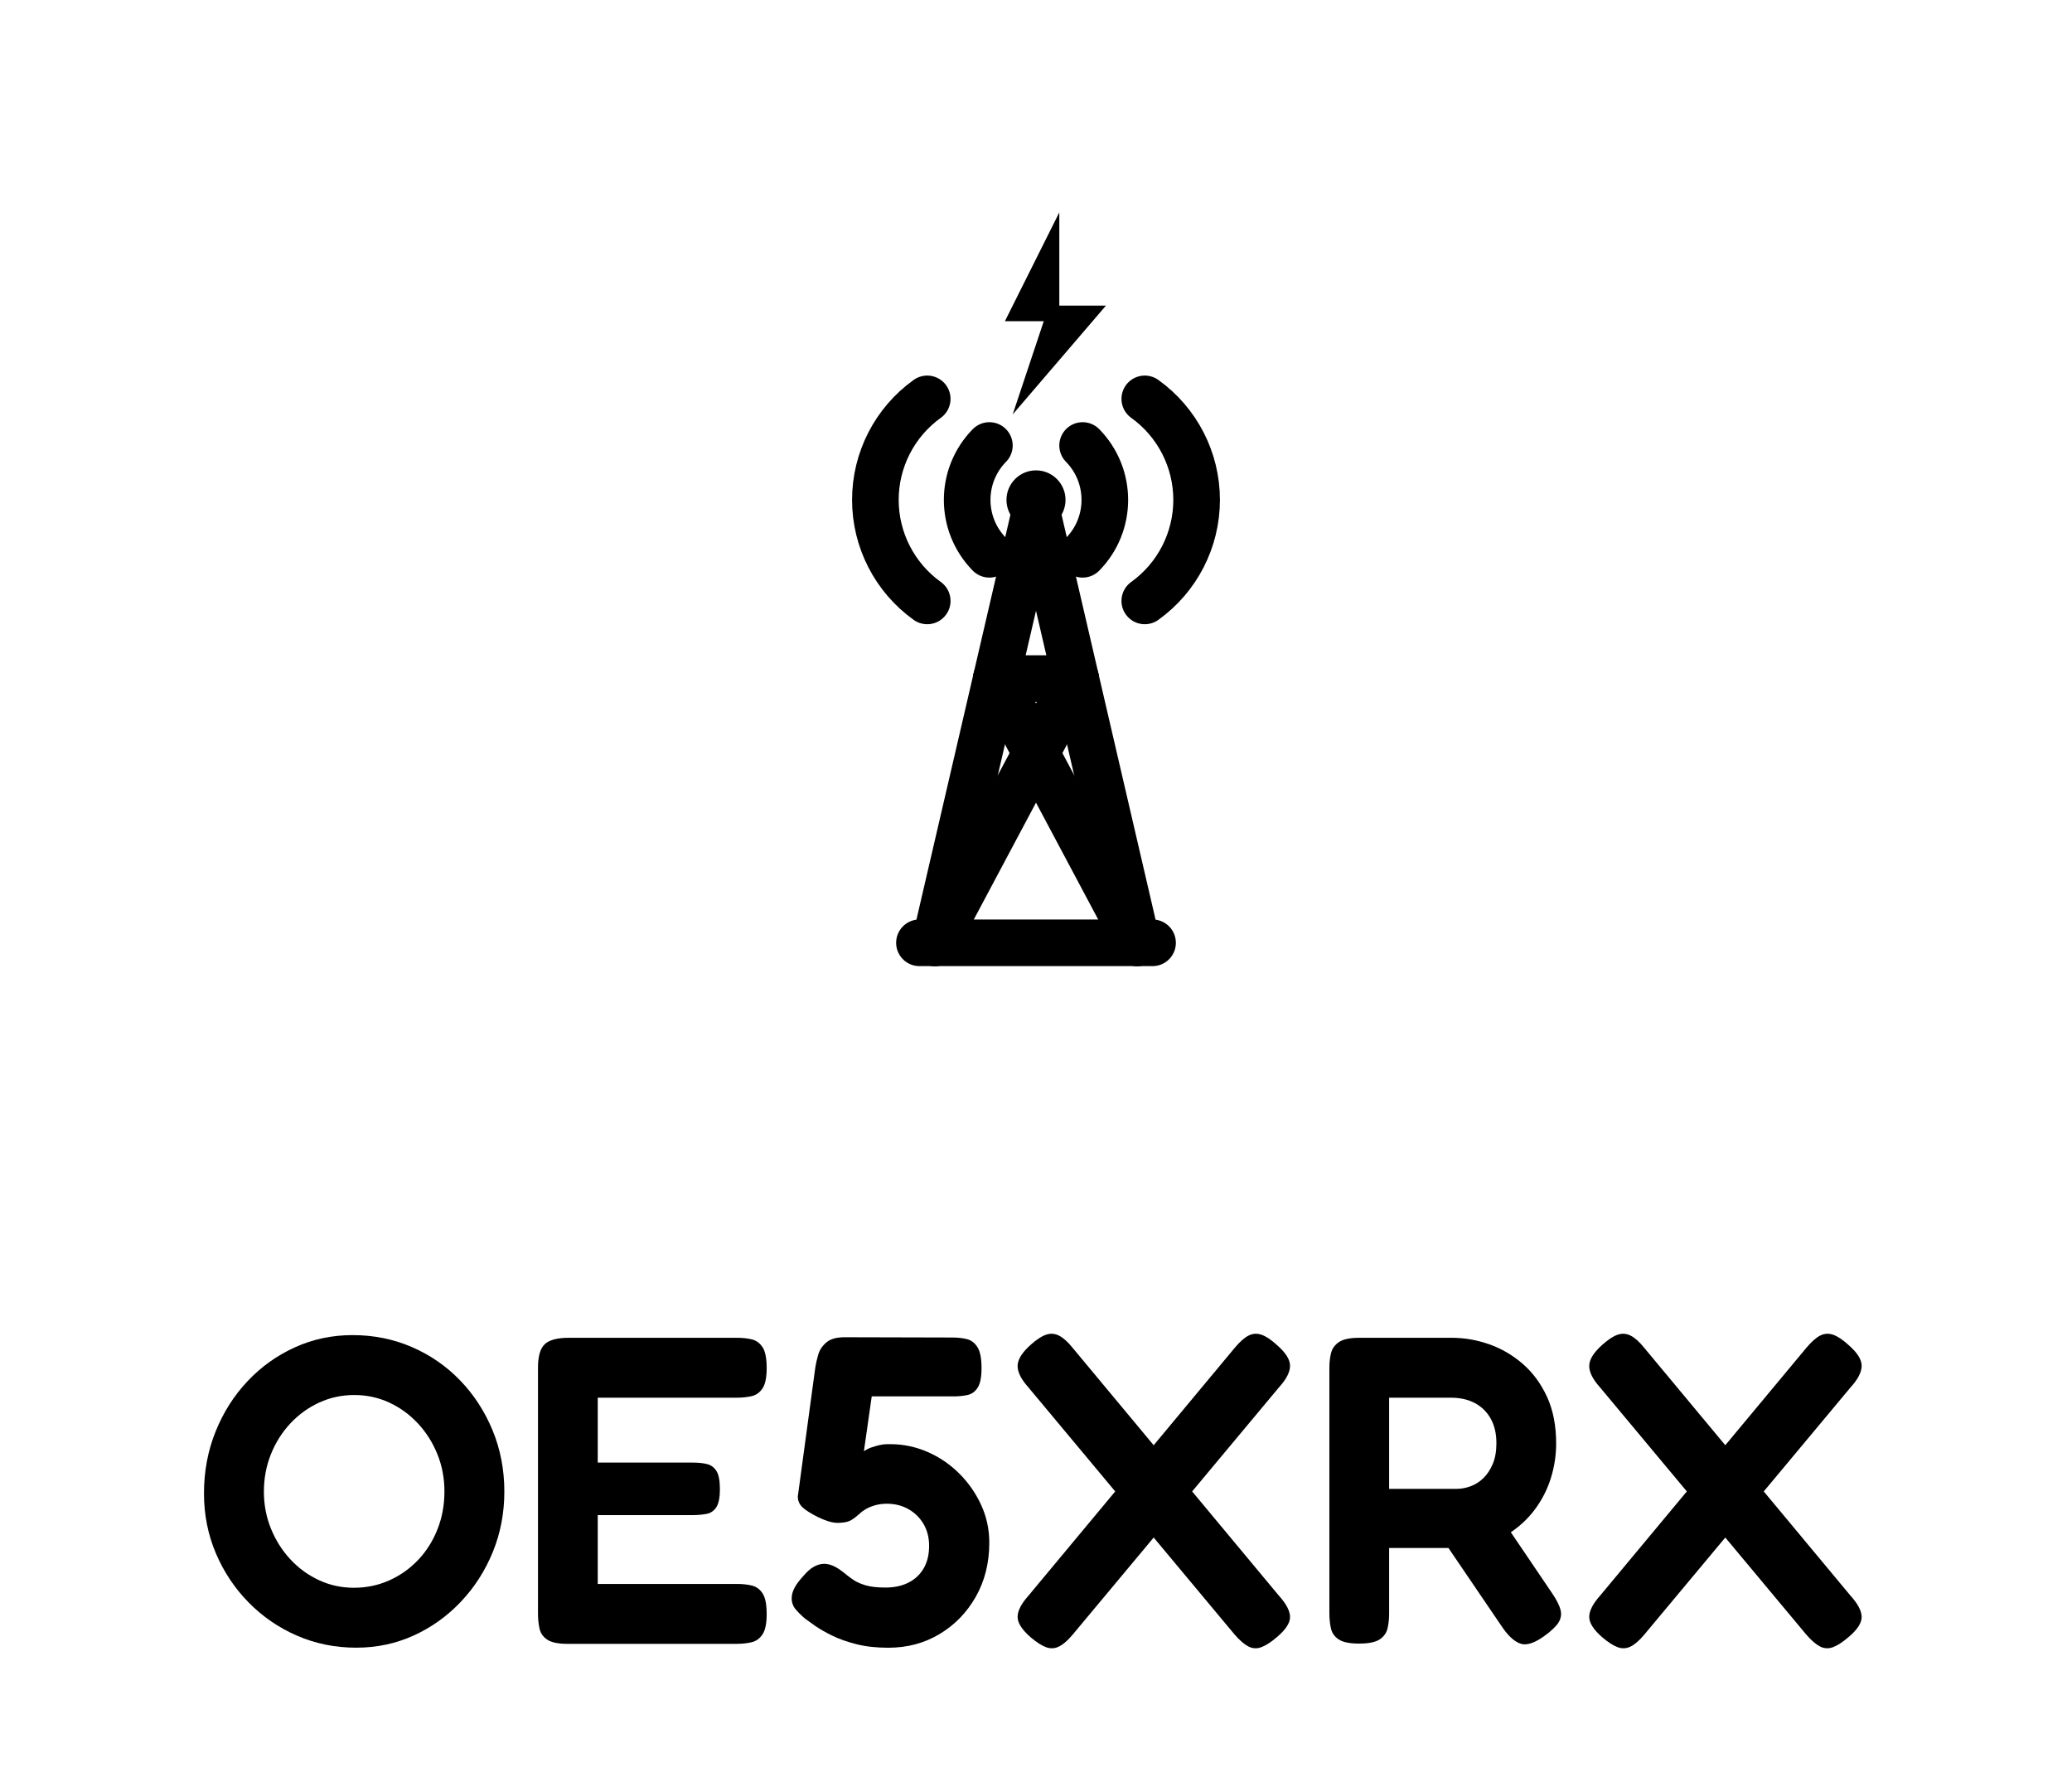
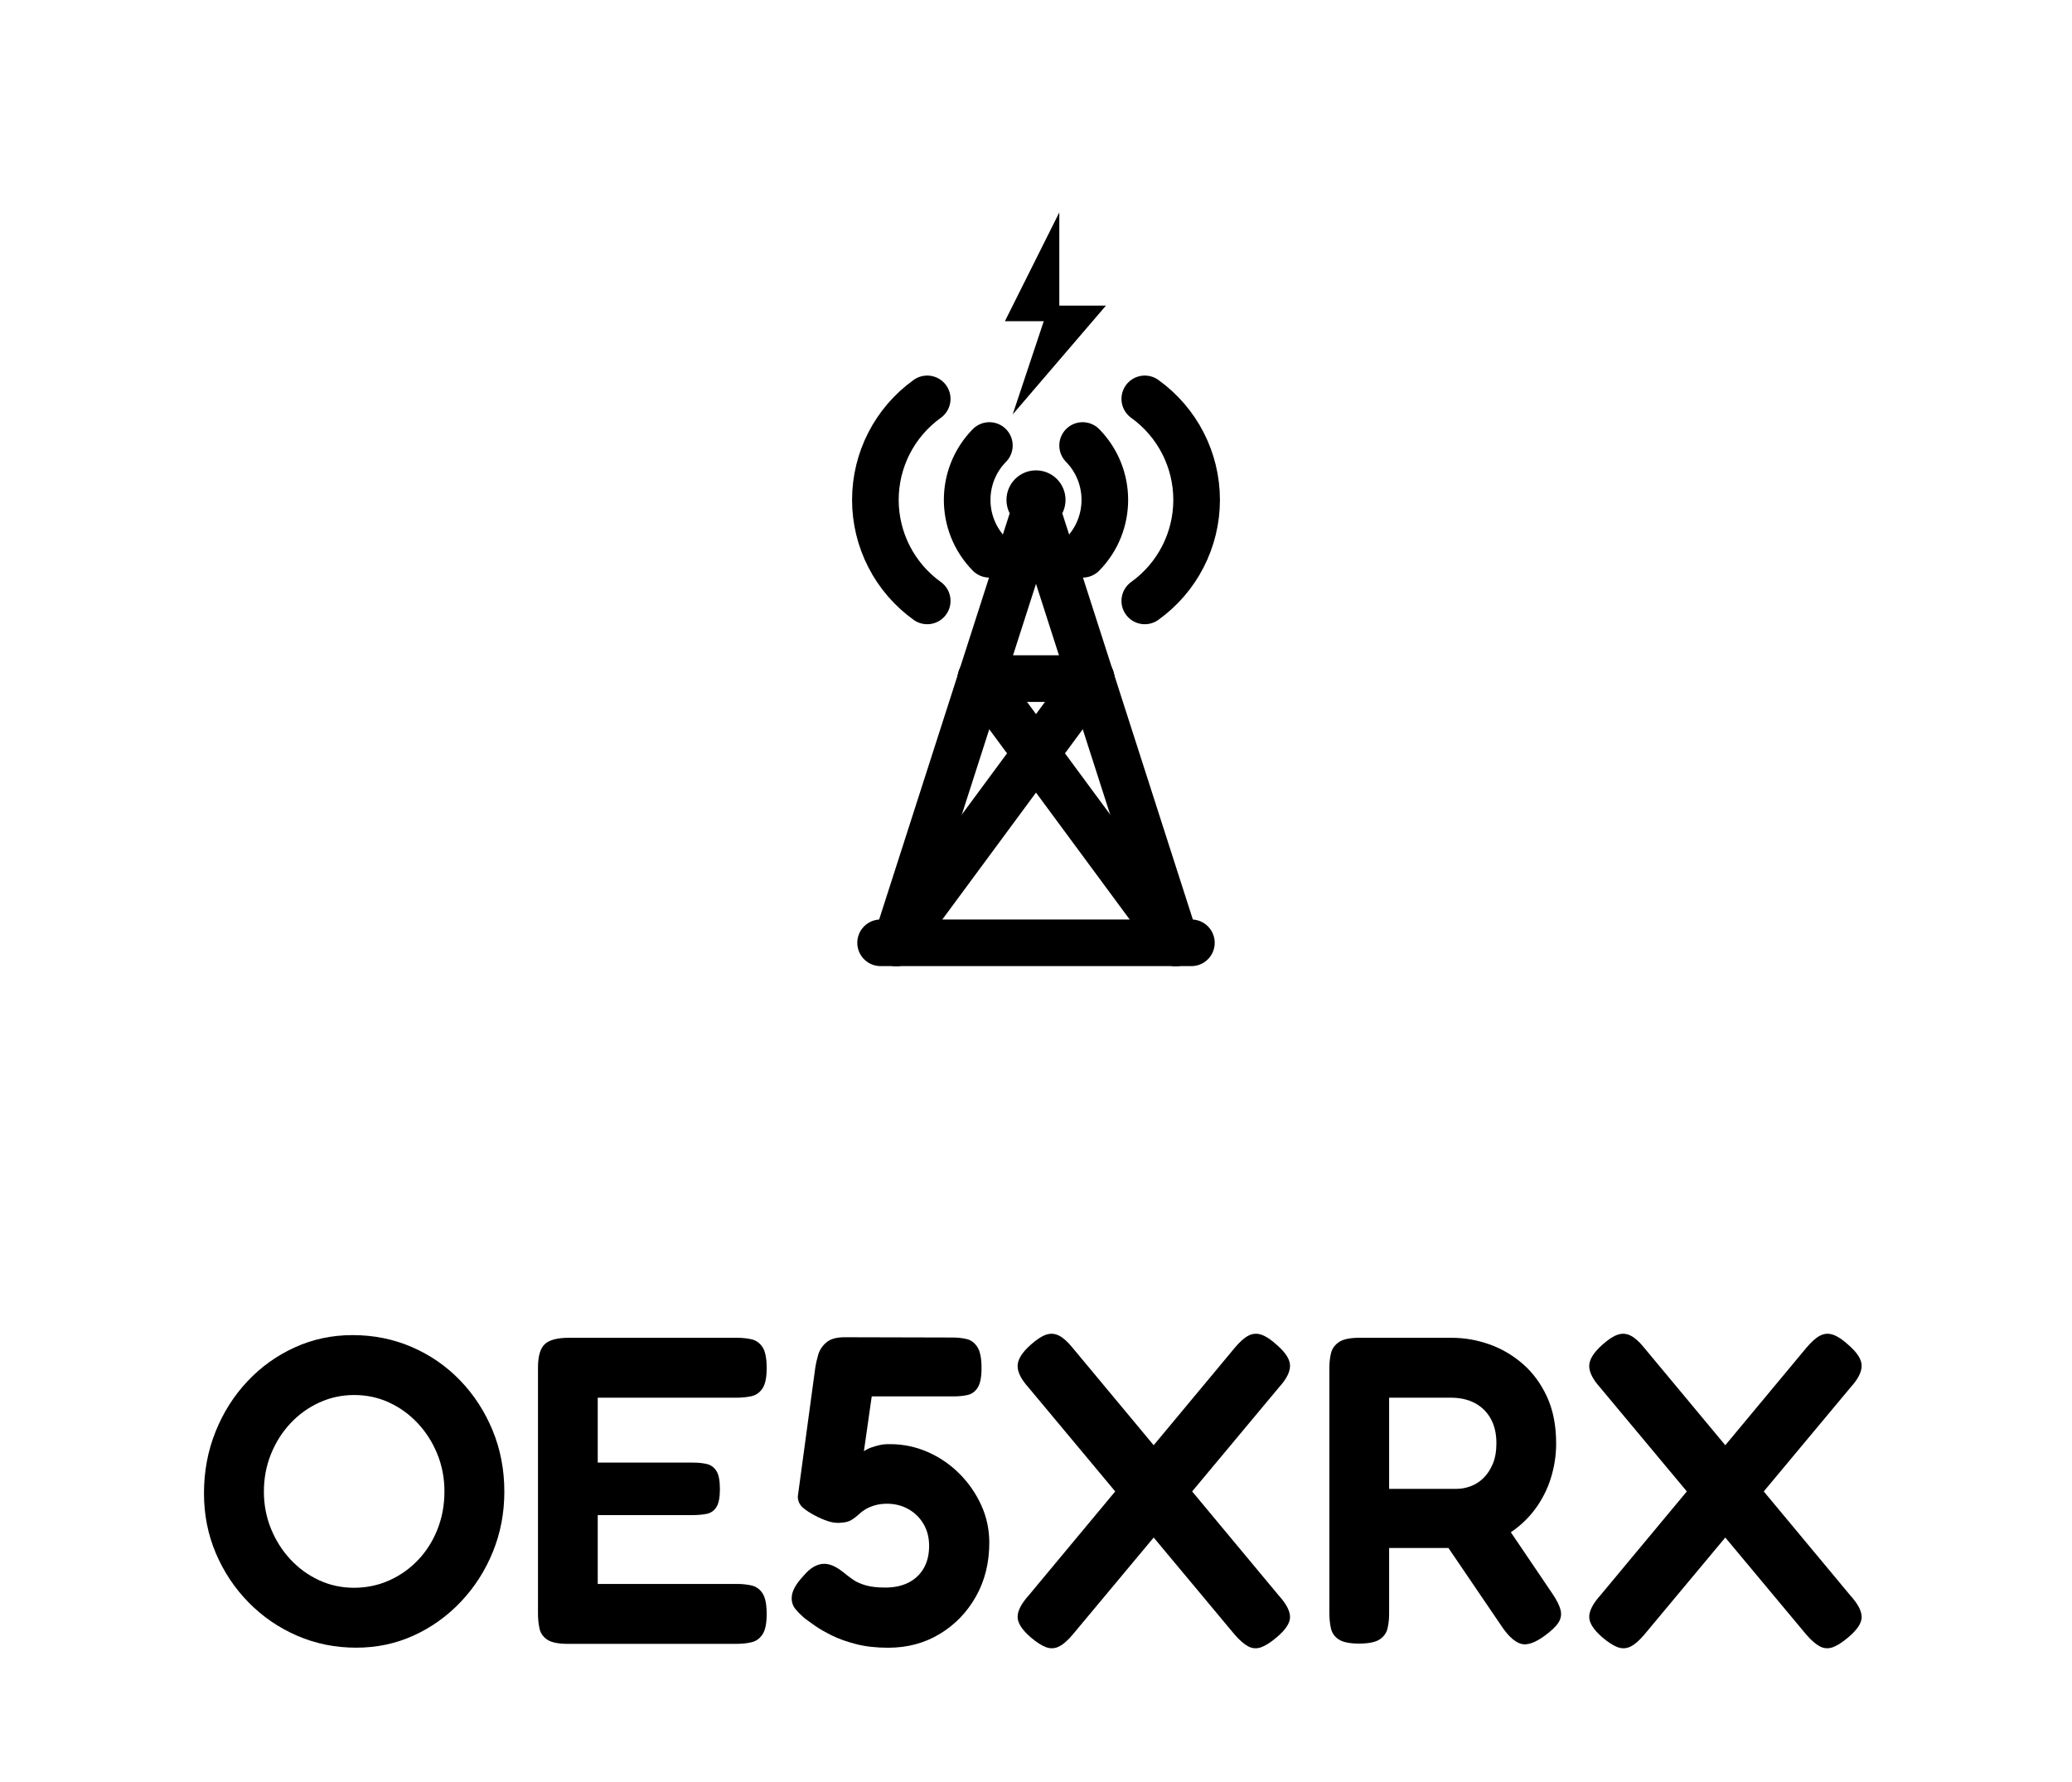
<svg xmlns="http://www.w3.org/2000/svg" viewBox="0 0 200 172" role="img" aria-label="OE5XRX">
  <g transform="translate(52, 10) scale(0.75)">
    <g fill="none" stroke="currentColor" stroke-width="6" stroke-linecap="round" stroke-linejoin="round">
      <path d="M58 44 a10 10 0 0 0 0 14" />
      <path d="M50 38 a16 16 0 0 0 0 26" />
      <path d="M70 44 a10 10 0 0 1 0 14" />
      <path d="M78 38 a16 16 0 0 1 0 26" />
-       <path d="M64 52 L51 108" />
-       <path d="M64 52 L77 108" />
-       <path d="M49 108 L79 108" />
-       <path d="M58.9 74 L69.1 74" />
-       <path d="M58.9 74 L77 108" />
-       <path d="M69.1 74 L51 108" />
+       <path d="M64 52 L46 108" />
+       <path d="M64 52 L82 108" />
+       <path d="M44 108 L84 108" />
+       <path d="M56.9 74 L71.1 74" />
+       <path d="M56.9 74 L82 108" />
+       <path d="M71.1 74 L46 108" />
    </g>
    <circle cx="64" cy="51" r="3.8" fill="currentColor" />
    <path d="M67 14 L60 28 L65 28 L61 40 L73 26 L67 26 Z" fill="currentColor" />
  </g>
  <g transform="translate(12, 120) scale(0.4889)">
    <path fill="currentColor" d="M45.8 79.843Q39.566 79.843 34.123 77.483Q28.679 75.123 24.548 70.921Q20.416 66.719 18.072 61.2Q15.728 55.681 15.728 49.374Q15.728 42.891 18.004 37.212Q20.28 31.534 24.307 27.253Q28.334 22.973 33.662 20.553Q38.99 18.133 45.067 18.133Q51.32 18.133 56.764 20.487Q62.209 22.841 66.292 27.07Q70.375 31.298 72.702 36.922Q75.029 42.545 75.029 49.042Q75.029 55.364 72.756 60.939Q70.482 66.514 66.437 70.783Q62.391 75.052 57.115 77.448Q51.838 79.843 45.8 79.843ZM45.336 68.015Q49.051 68.015 52.308 66.557Q55.565 65.099 58.011 62.517Q60.458 59.936 61.83 56.466Q63.202 52.995 63.202 49.001Q63.202 45.073 61.803 41.627Q60.404 38.181 57.941 35.546Q55.478 32.91 52.268 31.436Q49.058 29.961 45.398 29.961Q41.739 29.961 38.509 31.436Q35.279 32.91 32.817 35.529Q30.354 38.149 28.955 41.619Q27.556 45.089 27.556 49.045Q27.556 52.936 28.972 56.393Q30.388 59.849 32.834 62.458Q35.279 65.067 38.482 66.541Q41.685 68.015 45.336 68.015Z" />
    <path fill="currentColor" d="M87.527 79.087Q84.74 79.087 83.503 78.261Q82.267 77.435 81.969 76.047Q81.672 74.659 81.672 73.114V24.55Q81.672 21.19 83.006 19.926Q84.34 18.663 87.786 18.663H120.969Q122.568 18.663 123.885 18.976Q125.203 19.289 126.013 20.526Q126.823 21.763 126.823 24.636Q126.823 27.423 125.997 28.66Q125.171 29.896 123.826 30.193Q122.481 30.49 120.882 30.49H93.468V43.301H112.241Q113.84 43.301 115.023 43.588Q116.205 43.874 116.897 44.949Q117.588 46.023 117.588 48.572Q117.588 50.981 116.897 52.083Q116.205 53.185 114.952 53.428Q113.699 53.671 112.068 53.671H93.468V67.259H120.969Q122.568 67.259 123.885 67.573Q125.203 67.886 126.013 69.123Q126.823 70.359 126.823 73.2Q126.823 75.987 125.997 77.224Q125.171 78.461 123.826 78.774Q122.481 79.087 120.882 79.087Z" />
    <path fill="currentColor" d="M150.814 79.854Q147.303 79.854 144.549 79.157Q141.795 78.461 139.758 77.462Q137.722 76.462 136.399 75.539Q135.076 74.615 134.428 74.129Q133.326 73.2 132.543 72.271Q131.76 71.342 131.76 70.089Q131.76 69.096 132.311 68.042Q132.862 66.989 134.082 65.672Q135.119 64.429 136.151 63.857Q137.182 63.284 138.176 63.284Q139.083 63.284 140.099 63.754Q141.114 64.224 142.626 65.488Q143.145 65.909 144.009 66.498Q144.873 67.087 146.358 67.529Q147.843 67.972 150.263 67.972Q152.92 67.972 154.854 66.979Q156.787 65.985 157.84 64.143Q158.894 62.301 158.894 59.741Q158.894 57.3 157.797 55.432Q156.701 53.563 154.811 52.493Q152.92 51.424 150.555 51.424Q149.291 51.424 148.216 51.732Q147.141 52.04 146.364 52.504Q145.586 52.969 145.111 53.444Q144.376 54.125 143.593 54.611Q142.81 55.097 141.6 55.162Q140.563 55.291 139.472 55.021Q138.381 54.751 136.923 54.049Q134.773 52.969 133.871 52.105Q132.97 51.24 132.97 49.988L136.426 24.506Q136.599 23.372 137.004 21.984Q137.409 20.596 138.63 19.559Q139.85 18.522 142.367 18.555L163.484 18.609Q165.05 18.609 166.336 18.922Q167.621 19.235 168.431 20.499Q169.242 21.763 169.242 24.658Q169.242 27.304 168.485 28.498Q167.729 29.691 166.471 29.961Q165.213 30.231 163.754 30.231H147.563L146.018 41.065Q146.698 40.59 147.492 40.315Q148.286 40.039 149.086 39.85Q149.885 39.661 150.663 39.661H151.192Q155.059 39.661 158.58 41.195Q162.102 42.729 164.834 45.451Q167.567 48.173 169.171 51.673Q170.775 55.172 170.775 59.104Q170.775 65.056 168.14 69.733Q165.504 74.41 160.994 77.132Q156.485 79.854 150.814 79.854Z" />
    <path fill="currentColor" d="M227.506 77.802Q225.756 79.292 224.438 79.762Q223.12 80.232 221.9 79.589Q220.679 78.947 219.21 77.251L178.466 28.417Q176.36 26.073 176.365 24.215Q176.371 22.357 178.898 20.088Q180.648 18.511 181.966 18.058Q183.284 17.604 184.531 18.231Q185.779 18.857 187.194 20.607L227.938 69.56Q230.131 71.98 230.152 73.773Q230.174 75.566 227.506 77.802ZM178.952 77.802Q176.371 75.566 176.365 73.773Q176.36 71.98 178.52 69.56L219.264 20.607Q220.733 18.857 221.954 18.231Q223.174 17.604 224.508 18.058Q225.842 18.511 227.56 20.088Q230.174 22.357 230.152 24.215Q230.131 26.073 227.992 28.417L187.248 77.251Q185.833 78.947 184.585 79.589Q183.338 80.232 182.02 79.762Q180.702 79.292 178.952 77.802Z" />
    <path fill="currentColor" d="M243.773 79.033Q240.986 79.033 239.749 78.207Q238.513 77.381 238.216 75.993Q237.919 74.605 237.919 73.06V24.517Q237.919 23.005 238.248 21.676Q238.577 20.348 239.814 19.505Q241.051 18.663 243.859 18.663H262.071Q265.841 18.663 269.497 19.953Q273.154 21.244 276.135 23.847Q279.116 26.451 280.904 30.355Q282.691 34.26 282.691 39.542Q282.691 43.031 281.638 46.391Q280.585 49.75 278.473 52.575Q276.362 55.399 273.218 57.403Q270.075 59.407 265.862 60.163H249.714V73.146Q249.714 74.691 249.401 76.036Q249.087 77.381 247.851 78.207Q246.614 79.033 243.773 79.033ZM280.401 77.51Q277.55 79.573 275.805 79.093Q274.061 78.612 272.214 76.03L257.351 54.168L270.594 52.407L281.925 69.139Q283.232 71.062 283.561 72.401Q283.89 73.74 283.134 74.907Q282.378 76.074 280.401 77.51ZM249.714 48.486H263.043Q264.404 48.486 265.808 47.973Q267.213 47.46 268.341 46.353Q269.47 45.246 270.183 43.55Q270.896 41.854 270.896 39.456Q270.896 36.669 269.789 34.66Q268.682 32.651 266.673 31.571Q264.663 30.49 261.898 30.49H249.714Z" />
    <path fill="currentColor" d="M340.362 77.802Q338.612 79.292 337.294 79.762Q335.976 80.232 334.755 79.589Q333.535 78.947 332.066 77.251L291.322 28.417Q289.216 26.073 289.221 24.215Q289.226 22.357 291.754 20.088Q293.504 18.511 294.822 18.058Q296.14 17.604 297.387 18.231Q298.635 18.857 300.05 20.607L340.794 69.56Q342.986 71.98 343.008 73.773Q343.03 75.566 340.362 77.802ZM291.808 77.802Q289.226 75.566 289.221 73.773Q289.216 71.98 291.376 69.56L332.12 20.607Q333.589 18.857 334.809 18.231Q336.03 17.604 337.364 18.058Q338.698 18.511 340.416 20.088Q343.03 22.357 343.008 24.215Q342.986 26.073 340.848 28.417L300.104 77.251Q298.689 78.947 297.441 79.589Q296.194 80.232 294.876 79.762Q293.558 79.292 291.808 77.802Z" />
  </g>
</svg>
